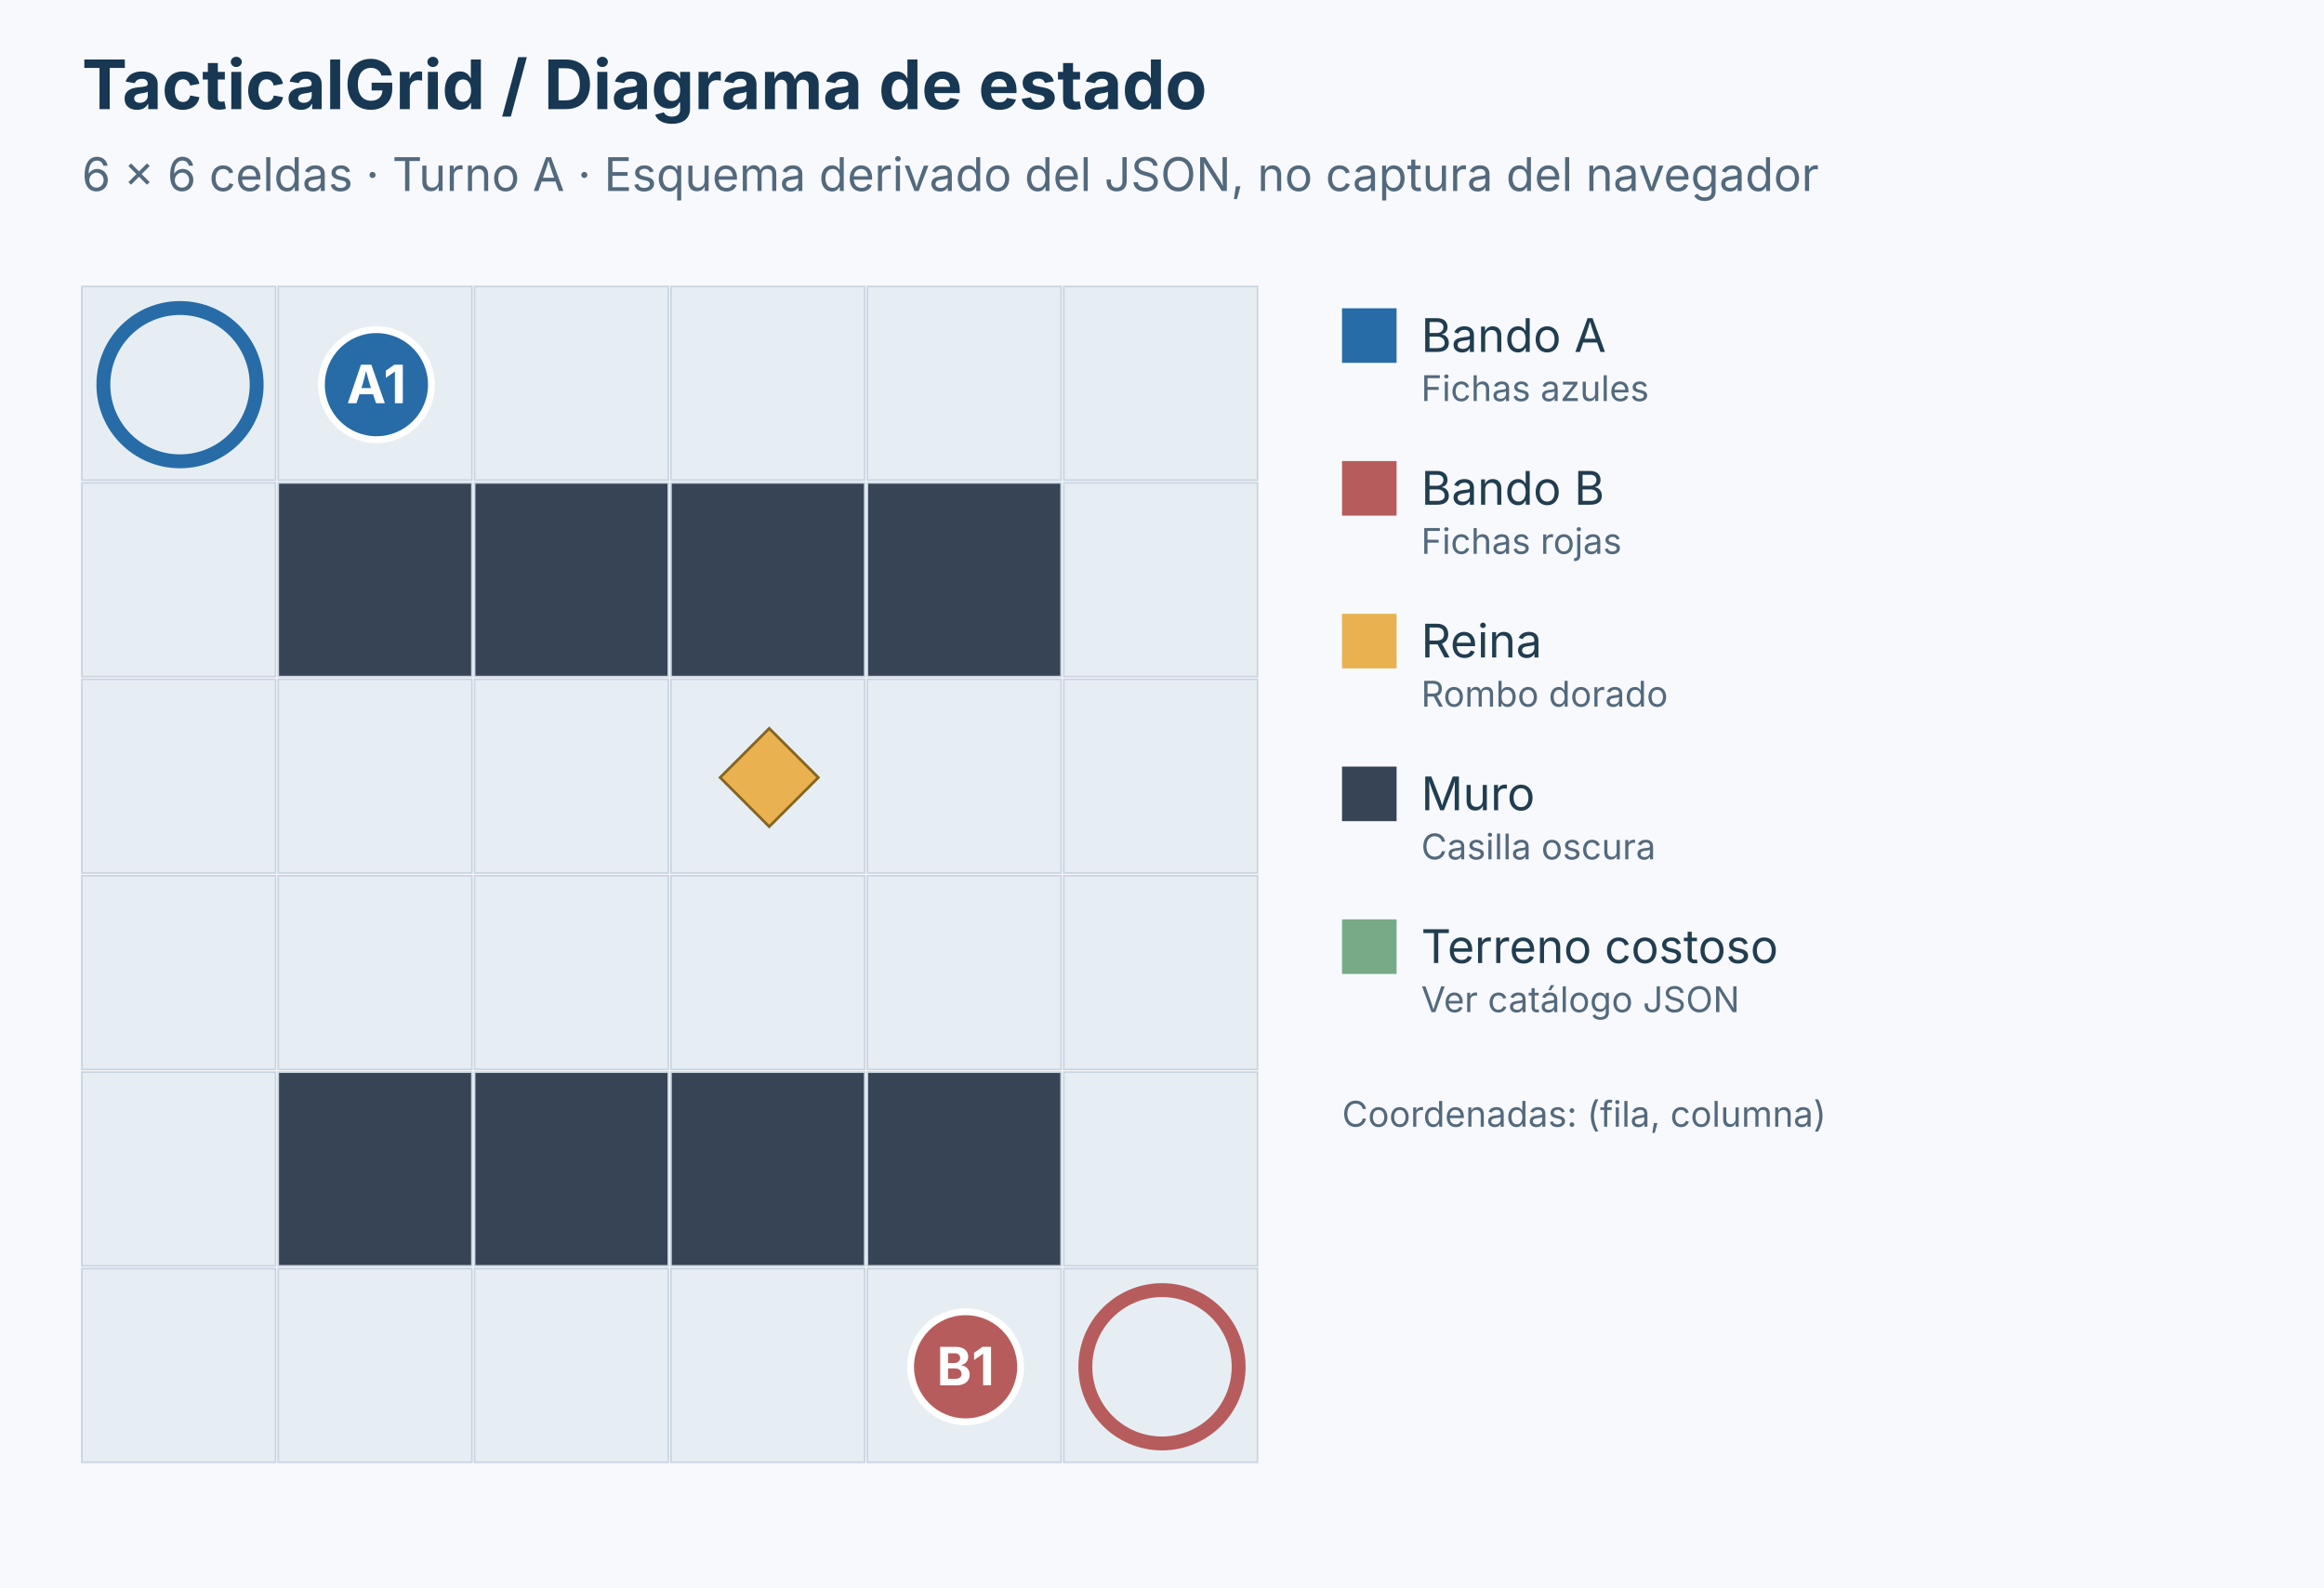
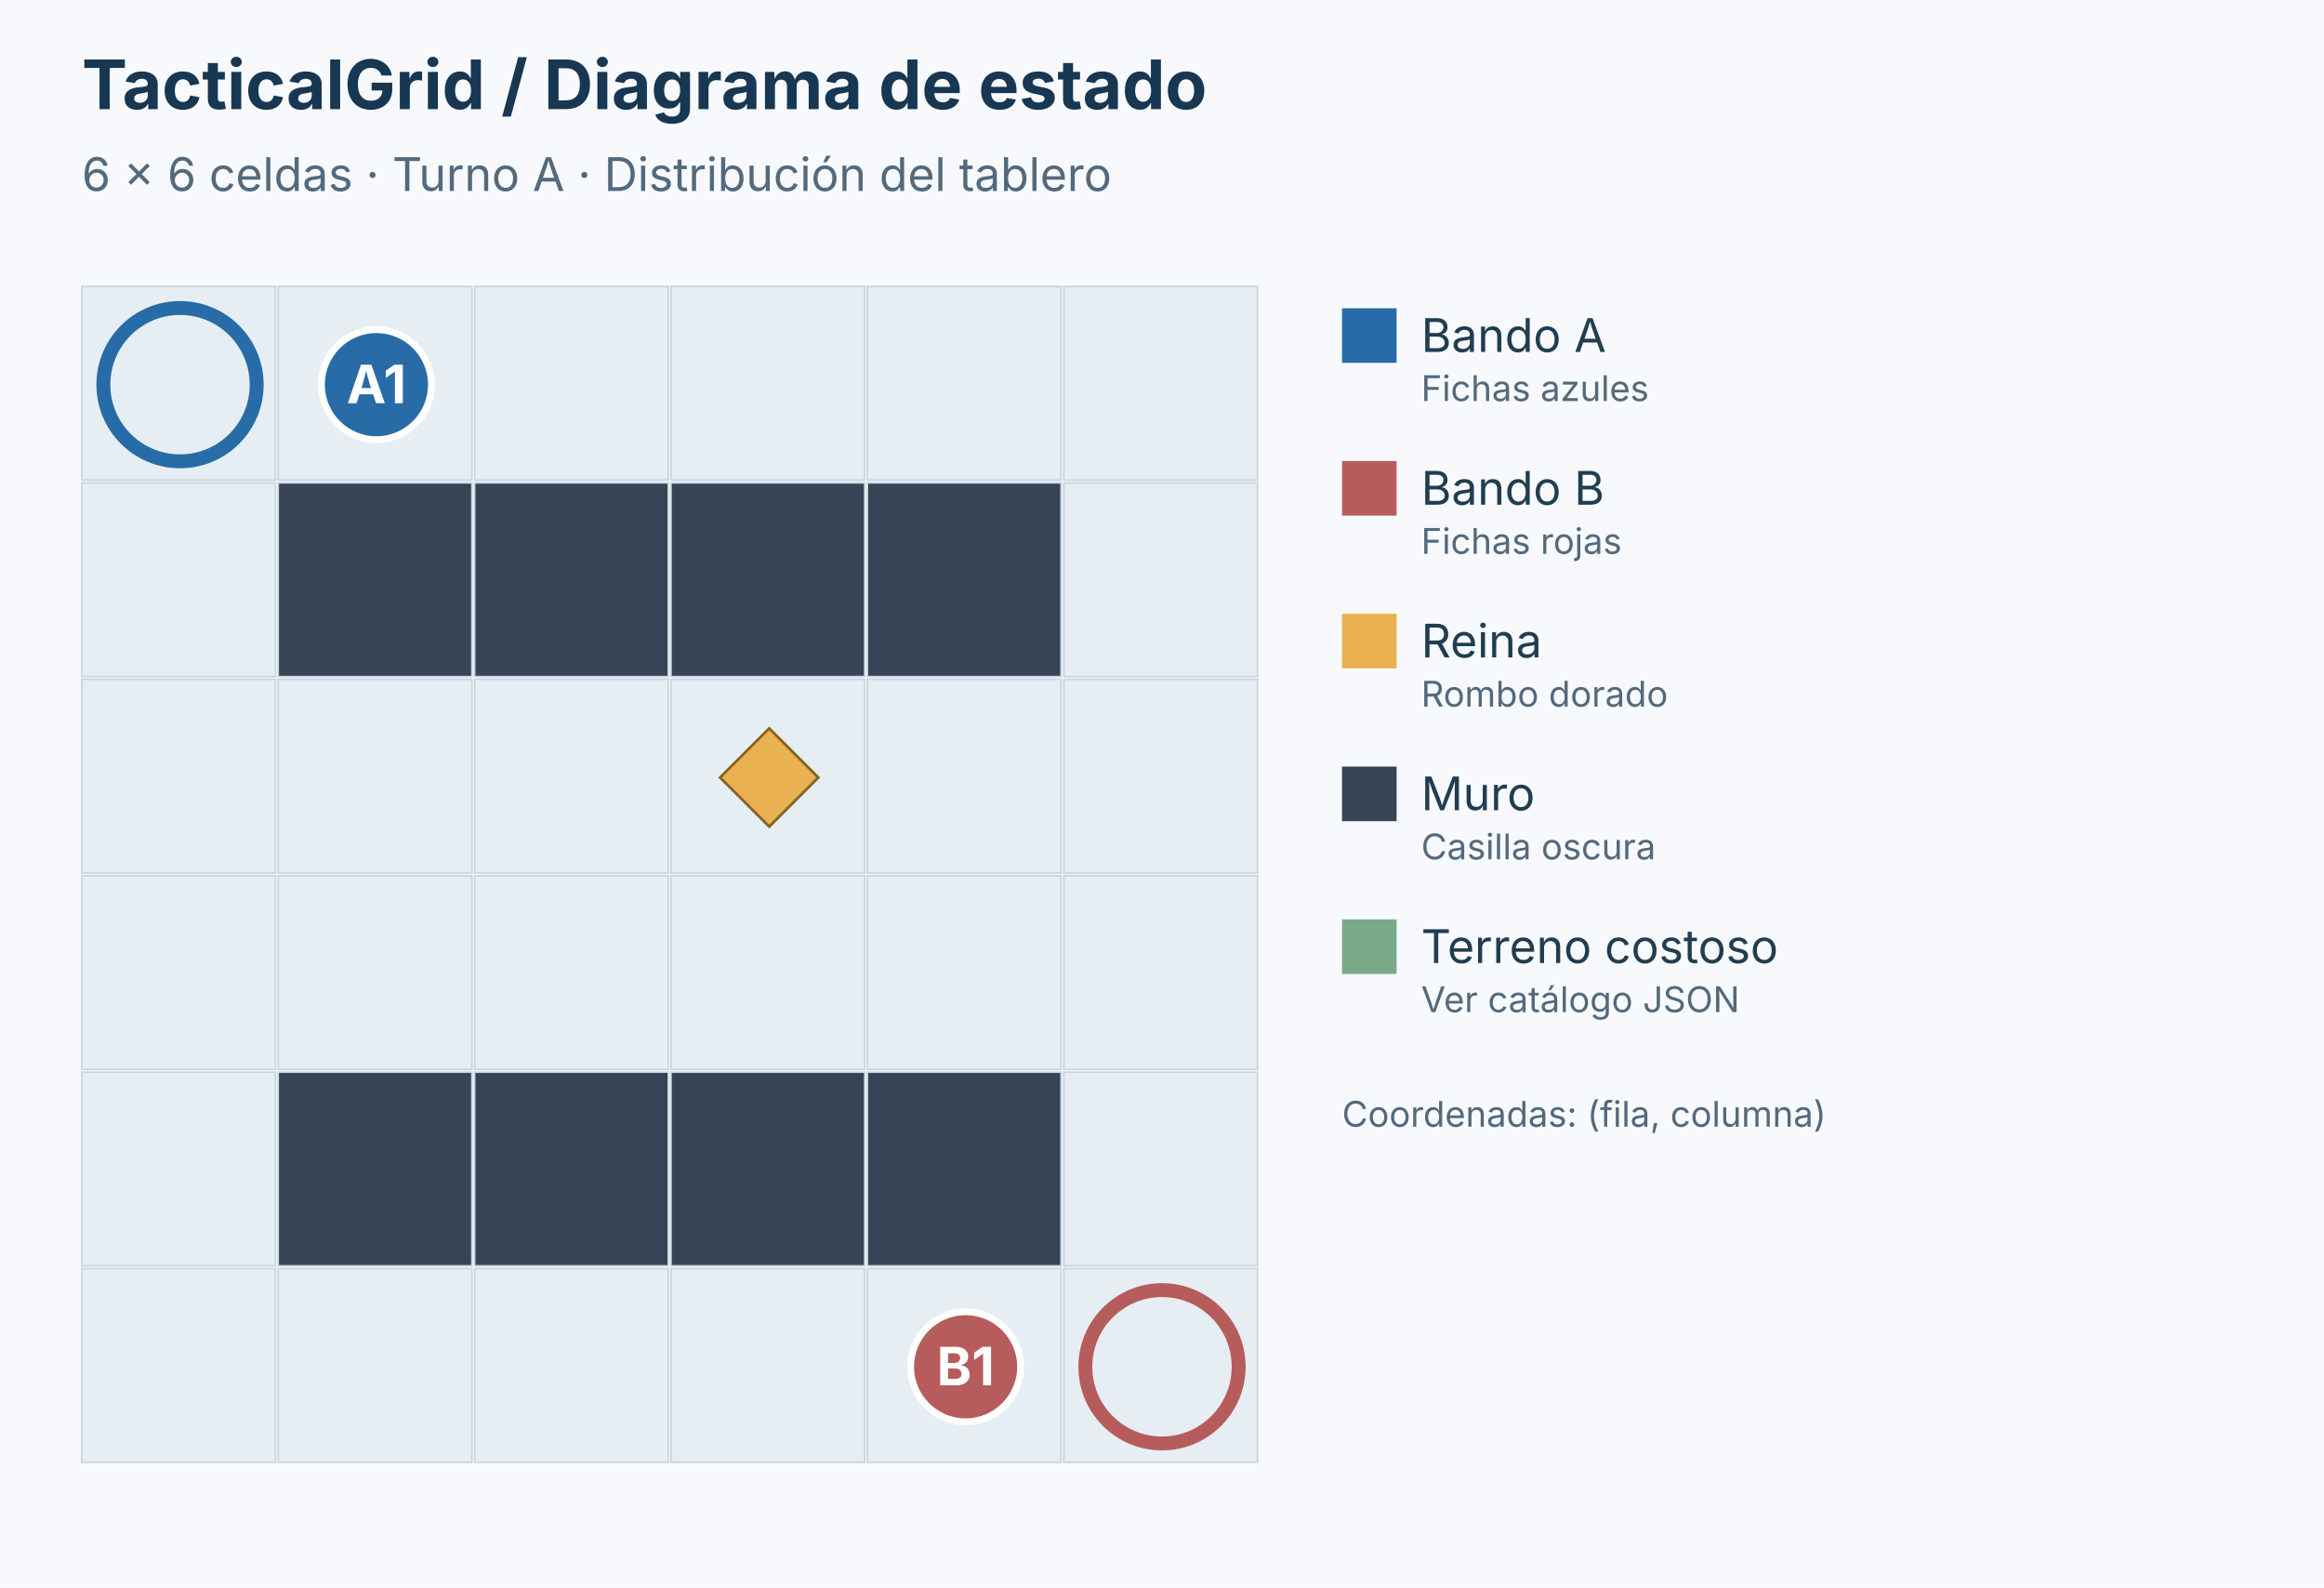
<svg xmlns="http://www.w3.org/2000/svg" width="852" height="582" viewBox="0 0 852 582">
  <rect width="852" height="582" fill="#f7f9fc" />
  <style>text{font-family:Inter,Arial,sans-serif}.head{font-weight:700;fill:#173752}.med{fill:#53697d}.small{fill:#53697d;font-size:13px}</style>
  <text class="head" x="30" y="40" font-size="25">TacticalGrid  /  Diagrama de estado</text>
-   <text class="med" x="30" y="70" font-size="17">6 × 6 celdas · Turno A · Esquema derivado del JSON, no captura del navegador</text>
+   <text class="med" x="30" y="70" font-size="17">6 × 6 celdas · Turno A · Distribución del tablero</text>
  <rect x="30" y="105" width="71" height="71" fill="#e6eef4" stroke="#c9d4df" stroke-width=".6" />
  <rect x="102" y="105" width="71" height="71" fill="#e6eef4" stroke="#c9d4df" stroke-width=".6" />
  <rect x="174" y="105" width="71" height="71" fill="#e6eef4" stroke="#c9d4df" stroke-width=".6" />
  <rect x="246" y="105" width="71" height="71" fill="#e6eef4" stroke="#c9d4df" stroke-width=".6" />
  <rect x="318" y="105" width="71" height="71" fill="#e6eef4" stroke="#c9d4df" stroke-width=".6" />
  <rect x="390" y="105" width="71" height="71" fill="#e6eef4" stroke="#c9d4df" stroke-width=".6" />
  <rect x="30" y="177" width="71" height="71" fill="#e6eef4" stroke="#c9d4df" stroke-width=".6" />
  <rect x="102" y="177" width="71" height="71" fill="#364455" stroke="#c9d4df" stroke-width=".6" />
  <rect x="174" y="177" width="71" height="71" fill="#364455" stroke="#c9d4df" stroke-width=".6" />
  <rect x="246" y="177" width="71" height="71" fill="#364455" stroke="#c9d4df" stroke-width=".6" />
  <rect x="318" y="177" width="71" height="71" fill="#364455" stroke="#c9d4df" stroke-width=".6" />
  <rect x="390" y="177" width="71" height="71" fill="#e6eef4" stroke="#c9d4df" stroke-width=".6" />
  <rect x="30" y="249" width="71" height="71" fill="#e6eef4" stroke="#c9d4df" stroke-width=".6" />
  <rect x="102" y="249" width="71" height="71" fill="#e6eef4" stroke="#c9d4df" stroke-width=".6" />
  <rect x="174" y="249" width="71" height="71" fill="#e6eef4" stroke="#c9d4df" stroke-width=".6" />
  <rect x="246" y="249" width="71" height="71" fill="#e6eef4" stroke="#c9d4df" stroke-width=".6" />
  <rect x="318" y="249" width="71" height="71" fill="#e6eef4" stroke="#c9d4df" stroke-width=".6" />
  <rect x="390" y="249" width="71" height="71" fill="#e6eef4" stroke="#c9d4df" stroke-width=".6" />
  <rect x="30" y="321" width="71" height="71" fill="#e6eef4" stroke="#c9d4df" stroke-width=".6" />
  <rect x="102" y="321" width="71" height="71" fill="#e6eef4" stroke="#c9d4df" stroke-width=".6" />
  <rect x="174" y="321" width="71" height="71" fill="#e6eef4" stroke="#c9d4df" stroke-width=".6" />
  <rect x="246" y="321" width="71" height="71" fill="#e6eef4" stroke="#c9d4df" stroke-width=".6" />
  <rect x="318" y="321" width="71" height="71" fill="#e6eef4" stroke="#c9d4df" stroke-width=".6" />
  <rect x="390" y="321" width="71" height="71" fill="#e6eef4" stroke="#c9d4df" stroke-width=".6" />
  <rect x="30" y="393" width="71" height="71" fill="#e6eef4" stroke="#c9d4df" stroke-width=".6" />
  <rect x="102" y="393" width="71" height="71" fill="#364455" stroke="#c9d4df" stroke-width=".6" />
  <rect x="174" y="393" width="71" height="71" fill="#364455" stroke="#c9d4df" stroke-width=".6" />
  <rect x="246" y="393" width="71" height="71" fill="#364455" stroke="#c9d4df" stroke-width=".6" />
  <rect x="318" y="393" width="71" height="71" fill="#364455" stroke="#c9d4df" stroke-width=".6" />
  <rect x="390" y="393" width="71" height="71" fill="#e6eef4" stroke="#c9d4df" stroke-width=".6" />
  <rect x="30" y="465" width="71" height="71" fill="#e6eef4" stroke="#c9d4df" stroke-width=".6" />
  <rect x="102" y="465" width="71" height="71" fill="#e6eef4" stroke="#c9d4df" stroke-width=".6" />
  <rect x="174" y="465" width="71" height="71" fill="#e6eef4" stroke="#c9d4df" stroke-width=".6" />
  <rect x="246" y="465" width="71" height="71" fill="#e6eef4" stroke="#c9d4df" stroke-width=".6" />
  <rect x="318" y="465" width="71" height="71" fill="#e6eef4" stroke="#c9d4df" stroke-width=".6" />
  <rect x="390" y="465" width="71" height="71" fill="#e6eef4" stroke="#c9d4df" stroke-width=".6" />
  <circle cx="66.0" cy="141.0" r="28.1" stroke="#276ca7" stroke-width="5.1" fill="none" />
  <circle cx="426.0" cy="501.0" r="28.1" stroke="#b75c5c" stroke-width="5.1" fill="none" />
  <path d="M 282.0 267.0 L 300.0 285.0 L 282.0 303.0 L 264.0 285.0 Z" fill="#e9b14f" stroke="#856521" />
  <circle cx="138.0" cy="141.0" r="20.16" stroke="#ffffff" stroke-width="2.5" fill="#276ca7" />
  <text x="138.0" y="147.8" text-anchor="middle" fill="white" font-weight="700" font-size="19.4">A1</text>
  <circle cx="354.0" cy="501.0" r="20.16" stroke="#ffffff" stroke-width="2.5" fill="#b75c5c" />
  <text x="354.0" y="507.8" text-anchor="middle" fill="white" font-weight="700" font-size="19.4">B1</text>
  <rect x="492" y="113" width="20" height="20" fill="#276ca7" />
  <text x="521" y="129" font-size="17" fill="#213d50">Bando A</text>
  <text x="521" y="147" class="small">Fichas azules</text>
  <rect x="492" y="169" width="20" height="20" fill="#b75c5c" />
  <text x="521" y="185" font-size="17" fill="#213d50">Bando B</text>
  <text x="521" y="203" class="small">Fichas rojas</text>
  <rect x="492" y="225" width="20" height="20" fill="#e9b14f" />
  <text x="521" y="241" font-size="17" fill="#213d50">Reina</text>
  <text x="521" y="259" class="small">Rombo dorado</text>
  <rect x="492" y="281" width="20" height="20" fill="#364455" />
  <text x="521" y="297" font-size="17" fill="#213d50">Muro</text>
  <text x="521" y="315" class="small">Casilla oscura</text>
  <rect x="492" y="337" width="20" height="20" fill="#78aa88" />
  <text x="521" y="353" font-size="17" fill="#213d50">Terreno costoso</text>
  <text x="521" y="371" class="small">Ver catálogo JSON</text>
  <text x="492" y="413" class="small">Coordenadas: (fila, columna)</text>
</svg>
